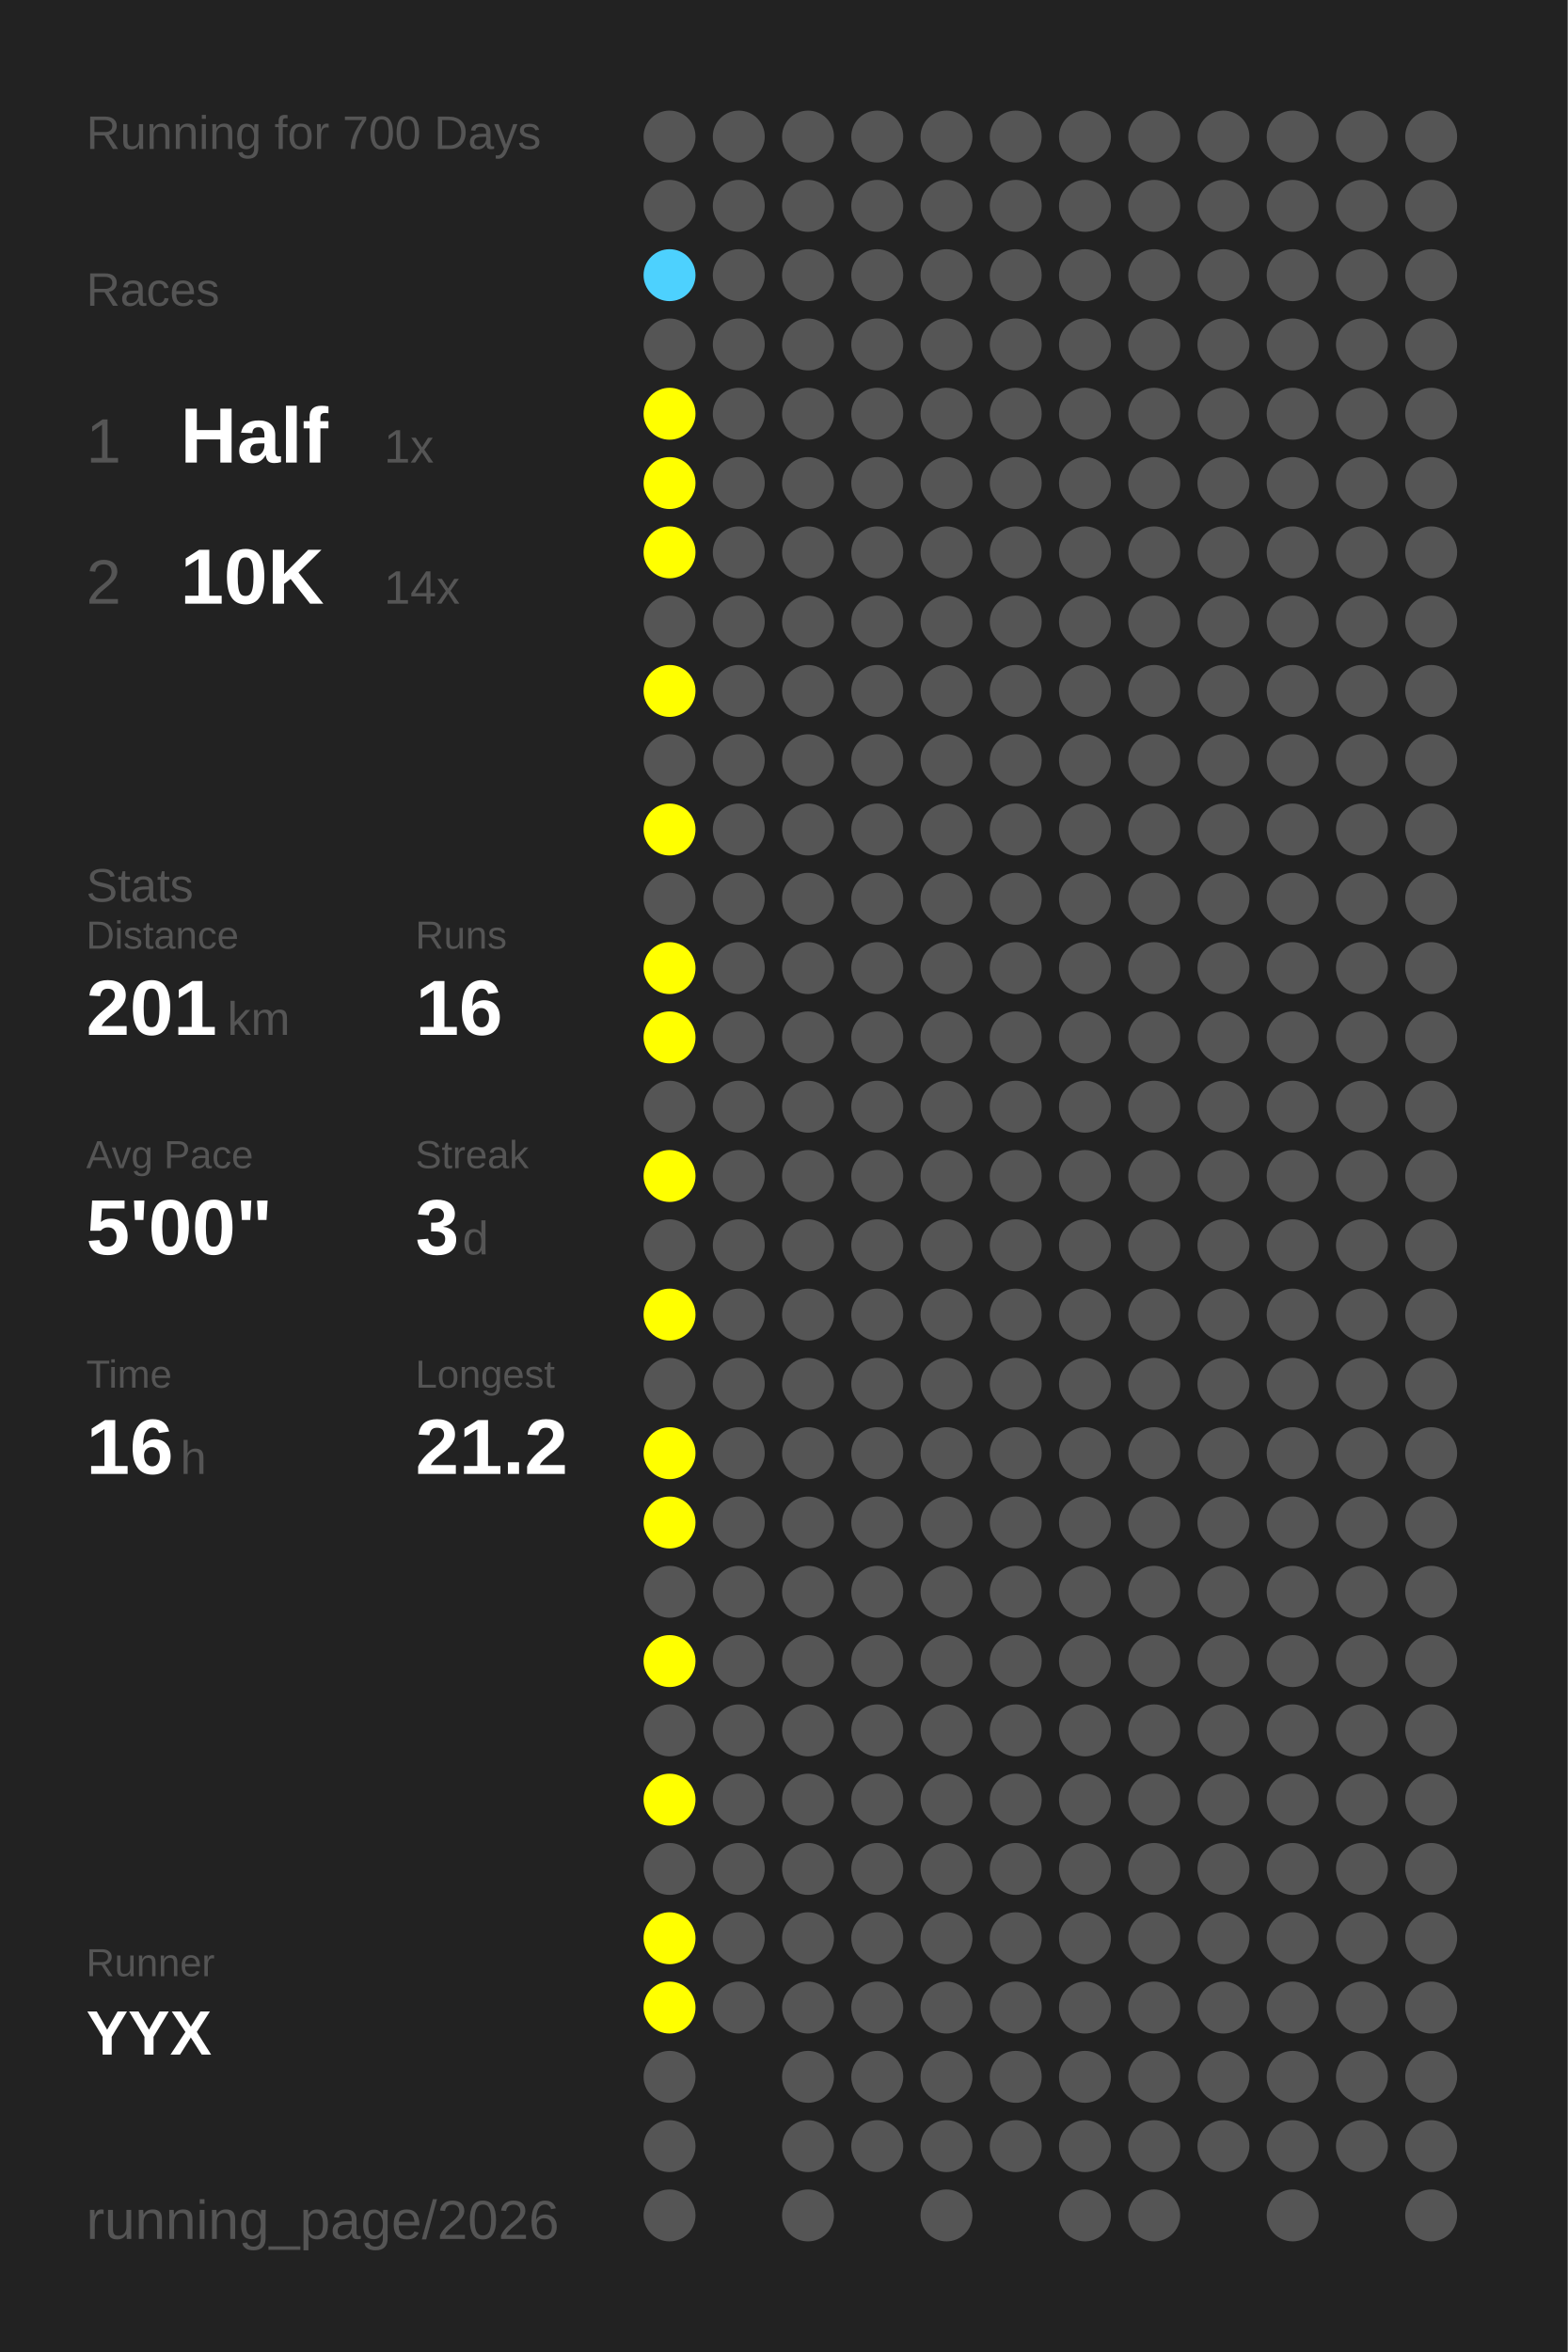
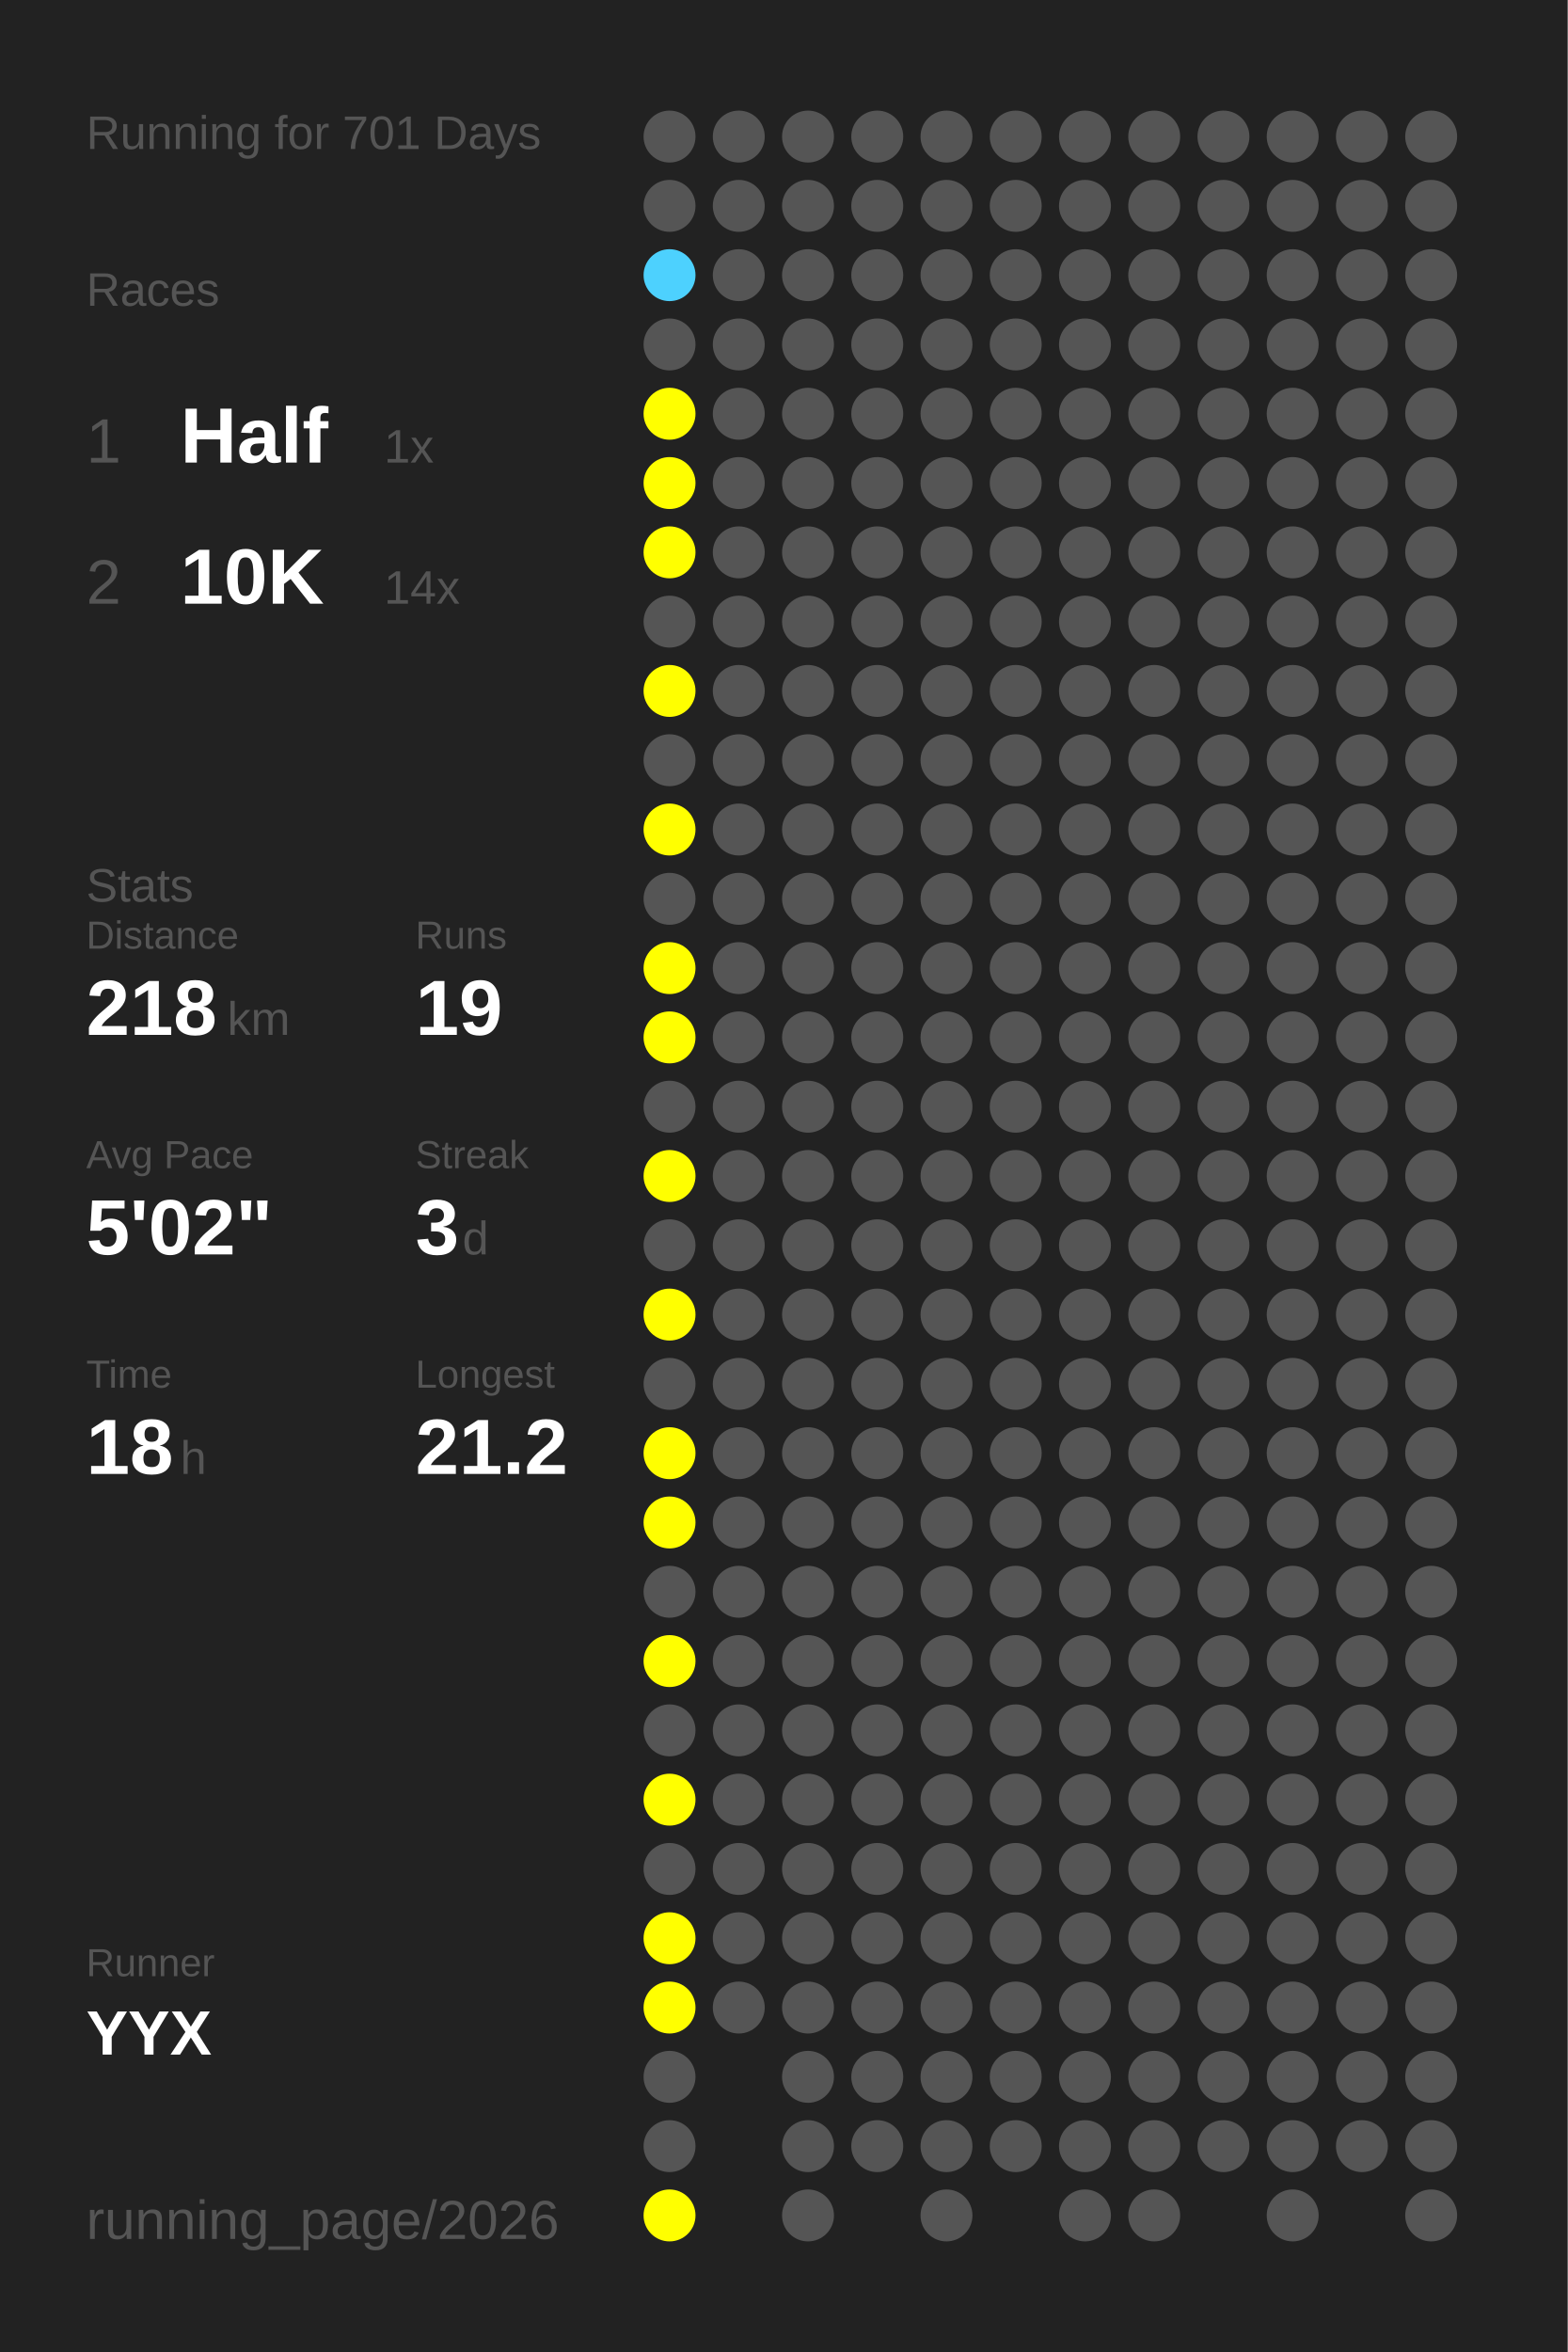
<svg xmlns="http://www.w3.org/2000/svg" baseProfile="full" height="300mm" version="1.1" viewBox="0,0,200,300" width="200mm">
  <defs />
  <rect fill="#222222" height="300" width="200" x="0" y="0" />
-   <text fill="#555555" style="font-size:6px; font-family:Arial;" x="11" y="19">Running for 700 Days</text>
+   <text fill="#555555" style="font-size:6px; font-family:Arial;" x="11" y="19">Running for 701 Days</text>
  <text fill="#555555" style="font-size:6px; font-family:Arial;" x="11" y="39">Races</text>
  <text fill="#555555" style="font-size:8px; font-family:Arial;" x="11" y="59">1</text>
  <text fill="#FFFFFF" style="font-size:10px; font-family:Arial; font-weight:bold;" x="23" y="59">Half</text>
  <text fill="#555555" style="font-size:6px; font-family:Arial;" x="49" y="59">1x</text>
  <text fill="#555555" style="font-size:8px; font-family:Arial;" x="11" y="77">2</text>
  <text fill="#FFFFFF" style="font-size:10px; font-family:Arial; font-weight:bold;" x="23" y="77">10K</text>
  <text fill="#555555" style="font-size:6px; font-family:Arial;" x="49" y="77">14x</text>
  <text fill="#555555" style="font-size:6px; font-family:Arial;" x="11" y="115">Stats</text>
  <text fill="#555555" style="font-size:5px; font-family:Arial;" x="11" y="121">Distance</text>
-   <text fill="#FFFFFF" style="font-size:10px; font-family:Arial; font-weight:bold;" x="11" y="132">201</text>
+   <text fill="#FFFFFF" style="font-size:10px; font-family:Arial; font-weight:bold;" x="11" y="132">218</text>
  <text fill="#555555" style="font-size:6px; font-family:Arial;" x="29" y="132">km</text>
  <text fill="#555555" style="font-size:5px; font-family:Arial;" x="53" y="121">Runs</text>
-   <text fill="#FFFFFF" style="font-size:10px; font-family:Arial; font-weight:bold;" x="53" y="132">16</text>
+   <text fill="#FFFFFF" style="font-size:10px; font-family:Arial; font-weight:bold;" x="53" y="132">19</text>
  <text fill="#555555" style="font-size:5px; font-family:Arial;" x="11" y="149">Avg Pace</text>
-   <text fill="#FFFFFF" style="font-size:10px; font-family:Arial; font-weight:bold;" x="11" y="160">5'00"</text>
+   <text fill="#FFFFFF" style="font-size:10px; font-family:Arial; font-weight:bold;" x="11" y="160">5'02"</text>
  <text fill="#555555" style="font-size:5px; font-family:Arial;" x="53" y="149">Streak</text>
  <text fill="#FFFFFF" style="font-size:10px; font-family:Arial; font-weight:bold;" x="53" y="160">3</text>
  <text fill="#555555" style="font-size:6px; font-family:Arial;" x="59" y="160">d</text>
  <text fill="#555555" style="font-size:5px; font-family:Arial;" x="11" y="177">Time</text>
-   <text fill="#FFFFFF" style="font-size:10px; font-family:Arial; font-weight:bold;" x="11" y="188">16</text>
+   <text fill="#FFFFFF" style="font-size:10px; font-family:Arial; font-weight:bold;" x="11" y="188">18</text>
  <text fill="#555555" style="font-size:6px; font-family:Arial;" x="23" y="188">h</text>
  <text fill="#555555" style="font-size:5px; font-family:Arial;" x="53" y="177">Longest</text>
  <text fill="#FFFFFF" style="font-size:10px; font-family:Arial; font-weight:bold;" x="53" y="188">21.2</text>
  <text fill="#555555" style="font-size:5px; font-family:Arial;" x="11" y="252.065">Runner</text>
  <text fill="#FFFFFF" style="font-size:8px; font-family:Arial; font-weight:bold;" x="11" y="262.065">YYX</text>
  <text fill="#555555" style="font-size:7px; font-family:Arial;" x="11" y="285.581">running_page/2026</text>
  <circle cx="85.417" cy="17.419" fill="#555555" r="3.312" />
  <circle cx="85.417" cy="26.258" fill="#555555" r="3.312" />
  <circle cx="85.417" cy="35.097" fill="#4dd1fe" r="3.312" />
  <circle cx="85.417" cy="43.935" fill="#555555" r="3.312" />
  <circle cx="85.417" cy="52.774" fill="#FFFF00" r="3.312" />
  <circle cx="85.417" cy="61.613" fill="#FFFF00" r="3.312" />
  <circle cx="85.417" cy="70.452" fill="#FFFF00" r="3.312" />
  <circle cx="85.417" cy="79.29" fill="#555555" r="3.312" />
  <circle cx="85.417" cy="88.129" fill="#FFFF00" r="3.312" />
  <circle cx="85.417" cy="96.968" fill="#555555" r="3.312" />
  <circle cx="85.417" cy="105.806" fill="#FFFF00" r="3.312" />
  <circle cx="85.417" cy="114.645" fill="#555555" r="3.312" />
  <circle cx="85.417" cy="123.484" fill="#FFFF00" r="3.312" />
  <circle cx="85.417" cy="132.323" fill="#FFFF00" r="3.312" />
  <circle cx="85.417" cy="141.161" fill="#555555" r="3.312" />
  <circle cx="85.417" cy="150" fill="#FFFF00" r="3.312" />
  <circle cx="85.417" cy="158.839" fill="#555555" r="3.312" />
  <circle cx="85.417" cy="167.677" fill="#FFFF00" r="3.312" />
  <circle cx="85.417" cy="176.516" fill="#555555" r="3.312" />
  <circle cx="85.417" cy="185.355" fill="#FFFF00" r="3.312" />
  <circle cx="85.417" cy="194.194" fill="#FFFF00" r="3.312" />
  <circle cx="85.417" cy="203.032" fill="#555555" r="3.312" />
  <circle cx="85.417" cy="211.871" fill="#FFFF00" r="3.312" />
  <circle cx="85.417" cy="220.71" fill="#555555" r="3.312" />
  <circle cx="85.417" cy="229.548" fill="#FFFF00" r="3.312" />
  <circle cx="85.417" cy="238.387" fill="#555555" r="3.312" />
  <circle cx="85.417" cy="247.226" fill="#FFFF00" r="3.312" />
  <circle cx="85.417" cy="256.065" fill="#FFFF00" r="3.312" />
  <circle cx="85.417" cy="264.903" fill="#555555" r="3.312" />
  <circle cx="85.417" cy="273.742" fill="#555555" r="3.312" />
-   <circle cx="85.417" cy="282.581" fill="#555555" r="3.312" />
+   <circle cx="85.417" cy="282.581" fill="#FFFF00" r="3.312" />
  <circle cx="94.25" cy="17.419" fill="#555555" r="3.312" />
  <circle cx="94.25" cy="26.258" fill="#555555" r="3.312" />
  <circle cx="94.25" cy="35.097" fill="#555555" r="3.312" />
  <circle cx="94.25" cy="43.935" fill="#555555" r="3.312" />
  <circle cx="94.25" cy="52.774" fill="#555555" r="3.312" />
  <circle cx="94.25" cy="61.613" fill="#555555" r="3.312" />
  <circle cx="94.25" cy="70.452" fill="#555555" r="3.312" />
  <circle cx="94.25" cy="79.29" fill="#555555" r="3.312" />
  <circle cx="94.25" cy="88.129" fill="#555555" r="3.312" />
  <circle cx="94.25" cy="96.968" fill="#555555" r="3.312" />
  <circle cx="94.25" cy="105.806" fill="#555555" r="3.312" />
  <circle cx="94.25" cy="114.645" fill="#555555" r="3.312" />
  <circle cx="94.25" cy="123.484" fill="#555555" r="3.312" />
  <circle cx="94.25" cy="132.323" fill="#555555" r="3.312" />
  <circle cx="94.25" cy="141.161" fill="#555555" r="3.312" />
  <circle cx="94.25" cy="150" fill="#555555" r="3.312" />
  <circle cx="94.25" cy="158.839" fill="#555555" r="3.312" />
  <circle cx="94.25" cy="167.677" fill="#555555" r="3.312" />
  <circle cx="94.25" cy="176.516" fill="#555555" r="3.312" />
  <circle cx="94.25" cy="185.355" fill="#555555" r="3.312" />
  <circle cx="94.25" cy="194.194" fill="#555555" r="3.312" />
  <circle cx="94.25" cy="203.032" fill="#555555" r="3.312" />
  <circle cx="94.25" cy="211.871" fill="#555555" r="3.312" />
  <circle cx="94.25" cy="220.71" fill="#555555" r="3.312" />
  <circle cx="94.25" cy="229.548" fill="#555555" r="3.312" />
  <circle cx="94.25" cy="238.387" fill="#555555" r="3.312" />
  <circle cx="94.25" cy="247.226" fill="#555555" r="3.312" />
  <circle cx="94.25" cy="256.065" fill="#555555" r="3.312" />
  <circle cx="103.083" cy="17.419" fill="#555555" r="3.312" />
  <circle cx="103.083" cy="26.258" fill="#555555" r="3.312" />
  <circle cx="103.083" cy="35.097" fill="#555555" r="3.312" />
  <circle cx="103.083" cy="43.935" fill="#555555" r="3.312" />
  <circle cx="103.083" cy="52.774" fill="#555555" r="3.312" />
  <circle cx="103.083" cy="61.613" fill="#555555" r="3.312" />
  <circle cx="103.083" cy="70.452" fill="#555555" r="3.312" />
  <circle cx="103.083" cy="79.29" fill="#555555" r="3.312" />
  <circle cx="103.083" cy="88.129" fill="#555555" r="3.312" />
  <circle cx="103.083" cy="96.968" fill="#555555" r="3.312" />
  <circle cx="103.083" cy="105.806" fill="#555555" r="3.312" />
  <circle cx="103.083" cy="114.645" fill="#555555" r="3.312" />
  <circle cx="103.083" cy="123.484" fill="#555555" r="3.312" />
  <circle cx="103.083" cy="132.323" fill="#555555" r="3.312" />
  <circle cx="103.083" cy="141.161" fill="#555555" r="3.312" />
  <circle cx="103.083" cy="150" fill="#555555" r="3.312" />
  <circle cx="103.083" cy="158.839" fill="#555555" r="3.312" />
  <circle cx="103.083" cy="167.677" fill="#555555" r="3.312" />
  <circle cx="103.083" cy="176.516" fill="#555555" r="3.312" />
  <circle cx="103.083" cy="185.355" fill="#555555" r="3.312" />
  <circle cx="103.083" cy="194.194" fill="#555555" r="3.312" />
  <circle cx="103.083" cy="203.032" fill="#555555" r="3.312" />
  <circle cx="103.083" cy="211.871" fill="#555555" r="3.312" />
  <circle cx="103.083" cy="220.71" fill="#555555" r="3.312" />
  <circle cx="103.083" cy="229.548" fill="#555555" r="3.312" />
  <circle cx="103.083" cy="238.387" fill="#555555" r="3.312" />
  <circle cx="103.083" cy="247.226" fill="#555555" r="3.312" />
  <circle cx="103.083" cy="256.065" fill="#555555" r="3.312" />
  <circle cx="103.083" cy="264.903" fill="#555555" r="3.312" />
  <circle cx="103.083" cy="273.742" fill="#555555" r="3.312" />
  <circle cx="103.083" cy="282.581" fill="#555555" r="3.312" />
  <circle cx="111.917" cy="17.419" fill="#555555" r="3.312" />
  <circle cx="111.917" cy="26.258" fill="#555555" r="3.312" />
  <circle cx="111.917" cy="35.097" fill="#555555" r="3.312" />
  <circle cx="111.917" cy="43.935" fill="#555555" r="3.312" />
  <circle cx="111.917" cy="52.774" fill="#555555" r="3.312" />
  <circle cx="111.917" cy="61.613" fill="#555555" r="3.312" />
  <circle cx="111.917" cy="70.452" fill="#555555" r="3.312" />
  <circle cx="111.917" cy="79.29" fill="#555555" r="3.312" />
  <circle cx="111.917" cy="88.129" fill="#555555" r="3.312" />
  <circle cx="111.917" cy="96.968" fill="#555555" r="3.312" />
  <circle cx="111.917" cy="105.806" fill="#555555" r="3.312" />
  <circle cx="111.917" cy="114.645" fill="#555555" r="3.312" />
  <circle cx="111.917" cy="123.484" fill="#555555" r="3.312" />
  <circle cx="111.917" cy="132.323" fill="#555555" r="3.312" />
  <circle cx="111.917" cy="141.161" fill="#555555" r="3.312" />
  <circle cx="111.917" cy="150" fill="#555555" r="3.312" />
  <circle cx="111.917" cy="158.839" fill="#555555" r="3.312" />
  <circle cx="111.917" cy="167.677" fill="#555555" r="3.312" />
  <circle cx="111.917" cy="176.516" fill="#555555" r="3.312" />
  <circle cx="111.917" cy="185.355" fill="#555555" r="3.312" />
  <circle cx="111.917" cy="194.194" fill="#555555" r="3.312" />
  <circle cx="111.917" cy="203.032" fill="#555555" r="3.312" />
  <circle cx="111.917" cy="211.871" fill="#555555" r="3.312" />
  <circle cx="111.917" cy="220.71" fill="#555555" r="3.312" />
  <circle cx="111.917" cy="229.548" fill="#555555" r="3.312" />
  <circle cx="111.917" cy="238.387" fill="#555555" r="3.312" />
  <circle cx="111.917" cy="247.226" fill="#555555" r="3.312" />
  <circle cx="111.917" cy="256.065" fill="#555555" r="3.312" />
  <circle cx="111.917" cy="264.903" fill="#555555" r="3.312" />
  <circle cx="111.917" cy="273.742" fill="#555555" r="3.312" />
  <circle cx="120.75" cy="17.419" fill="#555555" r="3.312" />
  <circle cx="120.75" cy="26.258" fill="#555555" r="3.312" />
  <circle cx="120.75" cy="35.097" fill="#555555" r="3.312" />
  <circle cx="120.75" cy="43.935" fill="#555555" r="3.312" />
  <circle cx="120.75" cy="52.774" fill="#555555" r="3.312" />
  <circle cx="120.75" cy="61.613" fill="#555555" r="3.312" />
  <circle cx="120.75" cy="70.452" fill="#555555" r="3.312" />
  <circle cx="120.75" cy="79.29" fill="#555555" r="3.312" />
  <circle cx="120.75" cy="88.129" fill="#555555" r="3.312" />
  <circle cx="120.75" cy="96.968" fill="#555555" r="3.312" />
  <circle cx="120.75" cy="105.806" fill="#555555" r="3.312" />
  <circle cx="120.75" cy="114.645" fill="#555555" r="3.312" />
  <circle cx="120.75" cy="123.484" fill="#555555" r="3.312" />
  <circle cx="120.75" cy="132.323" fill="#555555" r="3.312" />
  <circle cx="120.75" cy="141.161" fill="#555555" r="3.312" />
  <circle cx="120.75" cy="150" fill="#555555" r="3.312" />
  <circle cx="120.75" cy="158.839" fill="#555555" r="3.312" />
  <circle cx="120.75" cy="167.677" fill="#555555" r="3.312" />
  <circle cx="120.75" cy="176.516" fill="#555555" r="3.312" />
  <circle cx="120.75" cy="185.355" fill="#555555" r="3.312" />
  <circle cx="120.75" cy="194.194" fill="#555555" r="3.312" />
  <circle cx="120.75" cy="203.032" fill="#555555" r="3.312" />
  <circle cx="120.75" cy="211.871" fill="#555555" r="3.312" />
  <circle cx="120.75" cy="220.71" fill="#555555" r="3.312" />
  <circle cx="120.75" cy="229.548" fill="#555555" r="3.312" />
  <circle cx="120.75" cy="238.387" fill="#555555" r="3.312" />
  <circle cx="120.75" cy="247.226" fill="#555555" r="3.312" />
  <circle cx="120.75" cy="256.065" fill="#555555" r="3.312" />
  <circle cx="120.75" cy="264.903" fill="#555555" r="3.312" />
  <circle cx="120.75" cy="273.742" fill="#555555" r="3.312" />
  <circle cx="120.75" cy="282.581" fill="#555555" r="3.312" />
  <circle cx="129.583" cy="17.419" fill="#555555" r="3.312" />
  <circle cx="129.583" cy="26.258" fill="#555555" r="3.312" />
  <circle cx="129.583" cy="35.097" fill="#555555" r="3.312" />
  <circle cx="129.583" cy="43.935" fill="#555555" r="3.312" />
  <circle cx="129.583" cy="52.774" fill="#555555" r="3.312" />
  <circle cx="129.583" cy="61.613" fill="#555555" r="3.312" />
  <circle cx="129.583" cy="70.452" fill="#555555" r="3.312" />
  <circle cx="129.583" cy="79.29" fill="#555555" r="3.312" />
  <circle cx="129.583" cy="88.129" fill="#555555" r="3.312" />
  <circle cx="129.583" cy="96.968" fill="#555555" r="3.312" />
  <circle cx="129.583" cy="105.806" fill="#555555" r="3.312" />
  <circle cx="129.583" cy="114.645" fill="#555555" r="3.312" />
  <circle cx="129.583" cy="123.484" fill="#555555" r="3.312" />
  <circle cx="129.583" cy="132.323" fill="#555555" r="3.312" />
  <circle cx="129.583" cy="141.161" fill="#555555" r="3.312" />
  <circle cx="129.583" cy="150" fill="#555555" r="3.312" />
  <circle cx="129.583" cy="158.839" fill="#555555" r="3.312" />
  <circle cx="129.583" cy="167.677" fill="#555555" r="3.312" />
  <circle cx="129.583" cy="176.516" fill="#555555" r="3.312" />
  <circle cx="129.583" cy="185.355" fill="#555555" r="3.312" />
  <circle cx="129.583" cy="194.194" fill="#555555" r="3.312" />
  <circle cx="129.583" cy="203.032" fill="#555555" r="3.312" />
  <circle cx="129.583" cy="211.871" fill="#555555" r="3.312" />
  <circle cx="129.583" cy="220.71" fill="#555555" r="3.312" />
  <circle cx="129.583" cy="229.548" fill="#555555" r="3.312" />
  <circle cx="129.583" cy="238.387" fill="#555555" r="3.312" />
  <circle cx="129.583" cy="247.226" fill="#555555" r="3.312" />
  <circle cx="129.583" cy="256.065" fill="#555555" r="3.312" />
  <circle cx="129.583" cy="264.903" fill="#555555" r="3.312" />
  <circle cx="129.583" cy="273.742" fill="#555555" r="3.312" />
  <circle cx="138.417" cy="17.419" fill="#555555" r="3.312" />
  <circle cx="138.417" cy="26.258" fill="#555555" r="3.312" />
  <circle cx="138.417" cy="35.097" fill="#555555" r="3.312" />
  <circle cx="138.417" cy="43.935" fill="#555555" r="3.312" />
  <circle cx="138.417" cy="52.774" fill="#555555" r="3.312" />
  <circle cx="138.417" cy="61.613" fill="#555555" r="3.312" />
  <circle cx="138.417" cy="70.452" fill="#555555" r="3.312" />
  <circle cx="138.417" cy="79.29" fill="#555555" r="3.312" />
  <circle cx="138.417" cy="88.129" fill="#555555" r="3.312" />
  <circle cx="138.417" cy="96.968" fill="#555555" r="3.312" />
  <circle cx="138.417" cy="105.806" fill="#555555" r="3.312" />
  <circle cx="138.417" cy="114.645" fill="#555555" r="3.312" />
  <circle cx="138.417" cy="123.484" fill="#555555" r="3.312" />
  <circle cx="138.417" cy="132.323" fill="#555555" r="3.312" />
  <circle cx="138.417" cy="141.161" fill="#555555" r="3.312" />
  <circle cx="138.417" cy="150" fill="#555555" r="3.312" />
  <circle cx="138.417" cy="158.839" fill="#555555" r="3.312" />
  <circle cx="138.417" cy="167.677" fill="#555555" r="3.312" />
  <circle cx="138.417" cy="176.516" fill="#555555" r="3.312" />
  <circle cx="138.417" cy="185.355" fill="#555555" r="3.312" />
  <circle cx="138.417" cy="194.194" fill="#555555" r="3.312" />
  <circle cx="138.417" cy="203.032" fill="#555555" r="3.312" />
  <circle cx="138.417" cy="211.871" fill="#555555" r="3.312" />
  <circle cx="138.417" cy="220.71" fill="#555555" r="3.312" />
  <circle cx="138.417" cy="229.548" fill="#555555" r="3.312" />
  <circle cx="138.417" cy="238.387" fill="#555555" r="3.312" />
  <circle cx="138.417" cy="247.226" fill="#555555" r="3.312" />
  <circle cx="138.417" cy="256.065" fill="#555555" r="3.312" />
  <circle cx="138.417" cy="264.903" fill="#555555" r="3.312" />
  <circle cx="138.417" cy="273.742" fill="#555555" r="3.312" />
  <circle cx="138.417" cy="282.581" fill="#555555" r="3.312" />
  <circle cx="147.25" cy="17.419" fill="#555555" r="3.312" />
  <circle cx="147.25" cy="26.258" fill="#555555" r="3.312" />
  <circle cx="147.25" cy="35.097" fill="#555555" r="3.312" />
  <circle cx="147.25" cy="43.935" fill="#555555" r="3.312" />
  <circle cx="147.25" cy="52.774" fill="#555555" r="3.312" />
  <circle cx="147.25" cy="61.613" fill="#555555" r="3.312" />
  <circle cx="147.25" cy="70.452" fill="#555555" r="3.312" />
  <circle cx="147.25" cy="79.29" fill="#555555" r="3.312" />
  <circle cx="147.25" cy="88.129" fill="#555555" r="3.312" />
  <circle cx="147.25" cy="96.968" fill="#555555" r="3.312" />
  <circle cx="147.25" cy="105.806" fill="#555555" r="3.312" />
  <circle cx="147.25" cy="114.645" fill="#555555" r="3.312" />
  <circle cx="147.25" cy="123.484" fill="#555555" r="3.312" />
  <circle cx="147.25" cy="132.323" fill="#555555" r="3.312" />
  <circle cx="147.25" cy="141.161" fill="#555555" r="3.312" />
  <circle cx="147.25" cy="150" fill="#555555" r="3.312" />
  <circle cx="147.25" cy="158.839" fill="#555555" r="3.312" />
  <circle cx="147.25" cy="167.677" fill="#555555" r="3.312" />
  <circle cx="147.25" cy="176.516" fill="#555555" r="3.312" />
  <circle cx="147.25" cy="185.355" fill="#555555" r="3.312" />
  <circle cx="147.25" cy="194.194" fill="#555555" r="3.312" />
  <circle cx="147.25" cy="203.032" fill="#555555" r="3.312" />
  <circle cx="147.25" cy="211.871" fill="#555555" r="3.312" />
  <circle cx="147.25" cy="220.71" fill="#555555" r="3.312" />
  <circle cx="147.25" cy="229.548" fill="#555555" r="3.312" />
  <circle cx="147.25" cy="238.387" fill="#555555" r="3.312" />
  <circle cx="147.25" cy="247.226" fill="#555555" r="3.312" />
  <circle cx="147.25" cy="256.065" fill="#555555" r="3.312" />
  <circle cx="147.25" cy="264.903" fill="#555555" r="3.312" />
  <circle cx="147.25" cy="273.742" fill="#555555" r="3.312" />
  <circle cx="147.25" cy="282.581" fill="#555555" r="3.312" />
  <circle cx="156.083" cy="17.419" fill="#555555" r="3.312" />
  <circle cx="156.083" cy="26.258" fill="#555555" r="3.312" />
  <circle cx="156.083" cy="35.097" fill="#555555" r="3.312" />
  <circle cx="156.083" cy="43.935" fill="#555555" r="3.312" />
  <circle cx="156.083" cy="52.774" fill="#555555" r="3.312" />
  <circle cx="156.083" cy="61.613" fill="#555555" r="3.312" />
  <circle cx="156.083" cy="70.452" fill="#555555" r="3.312" />
  <circle cx="156.083" cy="79.29" fill="#555555" r="3.312" />
  <circle cx="156.083" cy="88.129" fill="#555555" r="3.312" />
  <circle cx="156.083" cy="96.968" fill="#555555" r="3.312" />
  <circle cx="156.083" cy="105.806" fill="#555555" r="3.312" />
  <circle cx="156.083" cy="114.645" fill="#555555" r="3.312" />
  <circle cx="156.083" cy="123.484" fill="#555555" r="3.312" />
  <circle cx="156.083" cy="132.323" fill="#555555" r="3.312" />
  <circle cx="156.083" cy="141.161" fill="#555555" r="3.312" />
  <circle cx="156.083" cy="150" fill="#555555" r="3.312" />
  <circle cx="156.083" cy="158.839" fill="#555555" r="3.312" />
  <circle cx="156.083" cy="167.677" fill="#555555" r="3.312" />
  <circle cx="156.083" cy="176.516" fill="#555555" r="3.312" />
  <circle cx="156.083" cy="185.355" fill="#555555" r="3.312" />
  <circle cx="156.083" cy="194.194" fill="#555555" r="3.312" />
  <circle cx="156.083" cy="203.032" fill="#555555" r="3.312" />
  <circle cx="156.083" cy="211.871" fill="#555555" r="3.312" />
  <circle cx="156.083" cy="220.71" fill="#555555" r="3.312" />
  <circle cx="156.083" cy="229.548" fill="#555555" r="3.312" />
  <circle cx="156.083" cy="238.387" fill="#555555" r="3.312" />
  <circle cx="156.083" cy="247.226" fill="#555555" r="3.312" />
  <circle cx="156.083" cy="256.065" fill="#555555" r="3.312" />
  <circle cx="156.083" cy="264.903" fill="#555555" r="3.312" />
  <circle cx="156.083" cy="273.742" fill="#555555" r="3.312" />
  <circle cx="164.917" cy="17.419" fill="#555555" r="3.312" />
  <circle cx="164.917" cy="26.258" fill="#555555" r="3.312" />
  <circle cx="164.917" cy="35.097" fill="#555555" r="3.312" />
  <circle cx="164.917" cy="43.935" fill="#555555" r="3.312" />
  <circle cx="164.917" cy="52.774" fill="#555555" r="3.312" />
  <circle cx="164.917" cy="61.613" fill="#555555" r="3.312" />
  <circle cx="164.917" cy="70.452" fill="#555555" r="3.312" />
  <circle cx="164.917" cy="79.29" fill="#555555" r="3.312" />
  <circle cx="164.917" cy="88.129" fill="#555555" r="3.312" />
  <circle cx="164.917" cy="96.968" fill="#555555" r="3.312" />
  <circle cx="164.917" cy="105.806" fill="#555555" r="3.312" />
  <circle cx="164.917" cy="114.645" fill="#555555" r="3.312" />
  <circle cx="164.917" cy="123.484" fill="#555555" r="3.312" />
  <circle cx="164.917" cy="132.323" fill="#555555" r="3.312" />
  <circle cx="164.917" cy="141.161" fill="#555555" r="3.312" />
  <circle cx="164.917" cy="150" fill="#555555" r="3.312" />
  <circle cx="164.917" cy="158.839" fill="#555555" r="3.312" />
  <circle cx="164.917" cy="167.677" fill="#555555" r="3.312" />
  <circle cx="164.917" cy="176.516" fill="#555555" r="3.312" />
  <circle cx="164.917" cy="185.355" fill="#555555" r="3.312" />
  <circle cx="164.917" cy="194.194" fill="#555555" r="3.312" />
  <circle cx="164.917" cy="203.032" fill="#555555" r="3.312" />
  <circle cx="164.917" cy="211.871" fill="#555555" r="3.312" />
  <circle cx="164.917" cy="220.71" fill="#555555" r="3.312" />
  <circle cx="164.917" cy="229.548" fill="#555555" r="3.312" />
  <circle cx="164.917" cy="238.387" fill="#555555" r="3.312" />
  <circle cx="164.917" cy="247.226" fill="#555555" r="3.312" />
  <circle cx="164.917" cy="256.065" fill="#555555" r="3.312" />
  <circle cx="164.917" cy="264.903" fill="#555555" r="3.312" />
  <circle cx="164.917" cy="273.742" fill="#555555" r="3.312" />
  <circle cx="164.917" cy="282.581" fill="#555555" r="3.312" />
  <circle cx="173.75" cy="17.419" fill="#555555" r="3.312" />
  <circle cx="173.75" cy="26.258" fill="#555555" r="3.312" />
  <circle cx="173.75" cy="35.097" fill="#555555" r="3.312" />
  <circle cx="173.75" cy="43.935" fill="#555555" r="3.312" />
  <circle cx="173.75" cy="52.774" fill="#555555" r="3.312" />
  <circle cx="173.75" cy="61.613" fill="#555555" r="3.312" />
  <circle cx="173.75" cy="70.452" fill="#555555" r="3.312" />
  <circle cx="173.75" cy="79.29" fill="#555555" r="3.312" />
  <circle cx="173.75" cy="88.129" fill="#555555" r="3.312" />
  <circle cx="173.75" cy="96.968" fill="#555555" r="3.312" />
  <circle cx="173.75" cy="105.806" fill="#555555" r="3.312" />
  <circle cx="173.75" cy="114.645" fill="#555555" r="3.312" />
  <circle cx="173.75" cy="123.484" fill="#555555" r="3.312" />
  <circle cx="173.75" cy="132.323" fill="#555555" r="3.312" />
  <circle cx="173.75" cy="141.161" fill="#555555" r="3.312" />
  <circle cx="173.75" cy="150" fill="#555555" r="3.312" />
  <circle cx="173.75" cy="158.839" fill="#555555" r="3.312" />
  <circle cx="173.75" cy="167.677" fill="#555555" r="3.312" />
  <circle cx="173.75" cy="176.516" fill="#555555" r="3.312" />
  <circle cx="173.75" cy="185.355" fill="#555555" r="3.312" />
  <circle cx="173.75" cy="194.194" fill="#555555" r="3.312" />
  <circle cx="173.75" cy="203.032" fill="#555555" r="3.312" />
  <circle cx="173.75" cy="211.871" fill="#555555" r="3.312" />
  <circle cx="173.75" cy="220.71" fill="#555555" r="3.312" />
  <circle cx="173.75" cy="229.548" fill="#555555" r="3.312" />
  <circle cx="173.75" cy="238.387" fill="#555555" r="3.312" />
  <circle cx="173.75" cy="247.226" fill="#555555" r="3.312" />
  <circle cx="173.75" cy="256.065" fill="#555555" r="3.312" />
  <circle cx="173.75" cy="264.903" fill="#555555" r="3.312" />
  <circle cx="173.75" cy="273.742" fill="#555555" r="3.312" />
  <circle cx="182.583" cy="17.419" fill="#555555" r="3.312" />
  <circle cx="182.583" cy="26.258" fill="#555555" r="3.312" />
  <circle cx="182.583" cy="35.097" fill="#555555" r="3.312" />
  <circle cx="182.583" cy="43.935" fill="#555555" r="3.312" />
  <circle cx="182.583" cy="52.774" fill="#555555" r="3.312" />
  <circle cx="182.583" cy="61.613" fill="#555555" r="3.312" />
  <circle cx="182.583" cy="70.452" fill="#555555" r="3.312" />
  <circle cx="182.583" cy="79.29" fill="#555555" r="3.312" />
  <circle cx="182.583" cy="88.129" fill="#555555" r="3.312" />
  <circle cx="182.583" cy="96.968" fill="#555555" r="3.312" />
  <circle cx="182.583" cy="105.806" fill="#555555" r="3.312" />
  <circle cx="182.583" cy="114.645" fill="#555555" r="3.312" />
  <circle cx="182.583" cy="123.484" fill="#555555" r="3.312" />
  <circle cx="182.583" cy="132.323" fill="#555555" r="3.312" />
  <circle cx="182.583" cy="141.161" fill="#555555" r="3.312" />
  <circle cx="182.583" cy="150" fill="#555555" r="3.312" />
  <circle cx="182.583" cy="158.839" fill="#555555" r="3.312" />
  <circle cx="182.583" cy="167.677" fill="#555555" r="3.312" />
  <circle cx="182.583" cy="176.516" fill="#555555" r="3.312" />
  <circle cx="182.583" cy="185.355" fill="#555555" r="3.312" />
  <circle cx="182.583" cy="194.194" fill="#555555" r="3.312" />
  <circle cx="182.583" cy="203.032" fill="#555555" r="3.312" />
  <circle cx="182.583" cy="211.871" fill="#555555" r="3.312" />
  <circle cx="182.583" cy="220.71" fill="#555555" r="3.312" />
  <circle cx="182.583" cy="229.548" fill="#555555" r="3.312" />
  <circle cx="182.583" cy="238.387" fill="#555555" r="3.312" />
  <circle cx="182.583" cy="247.226" fill="#555555" r="3.312" />
  <circle cx="182.583" cy="256.065" fill="#555555" r="3.312" />
  <circle cx="182.583" cy="264.903" fill="#555555" r="3.312" />
  <circle cx="182.583" cy="273.742" fill="#555555" r="3.312" />
  <circle cx="182.583" cy="282.581" fill="#555555" r="3.312" />
</svg>
